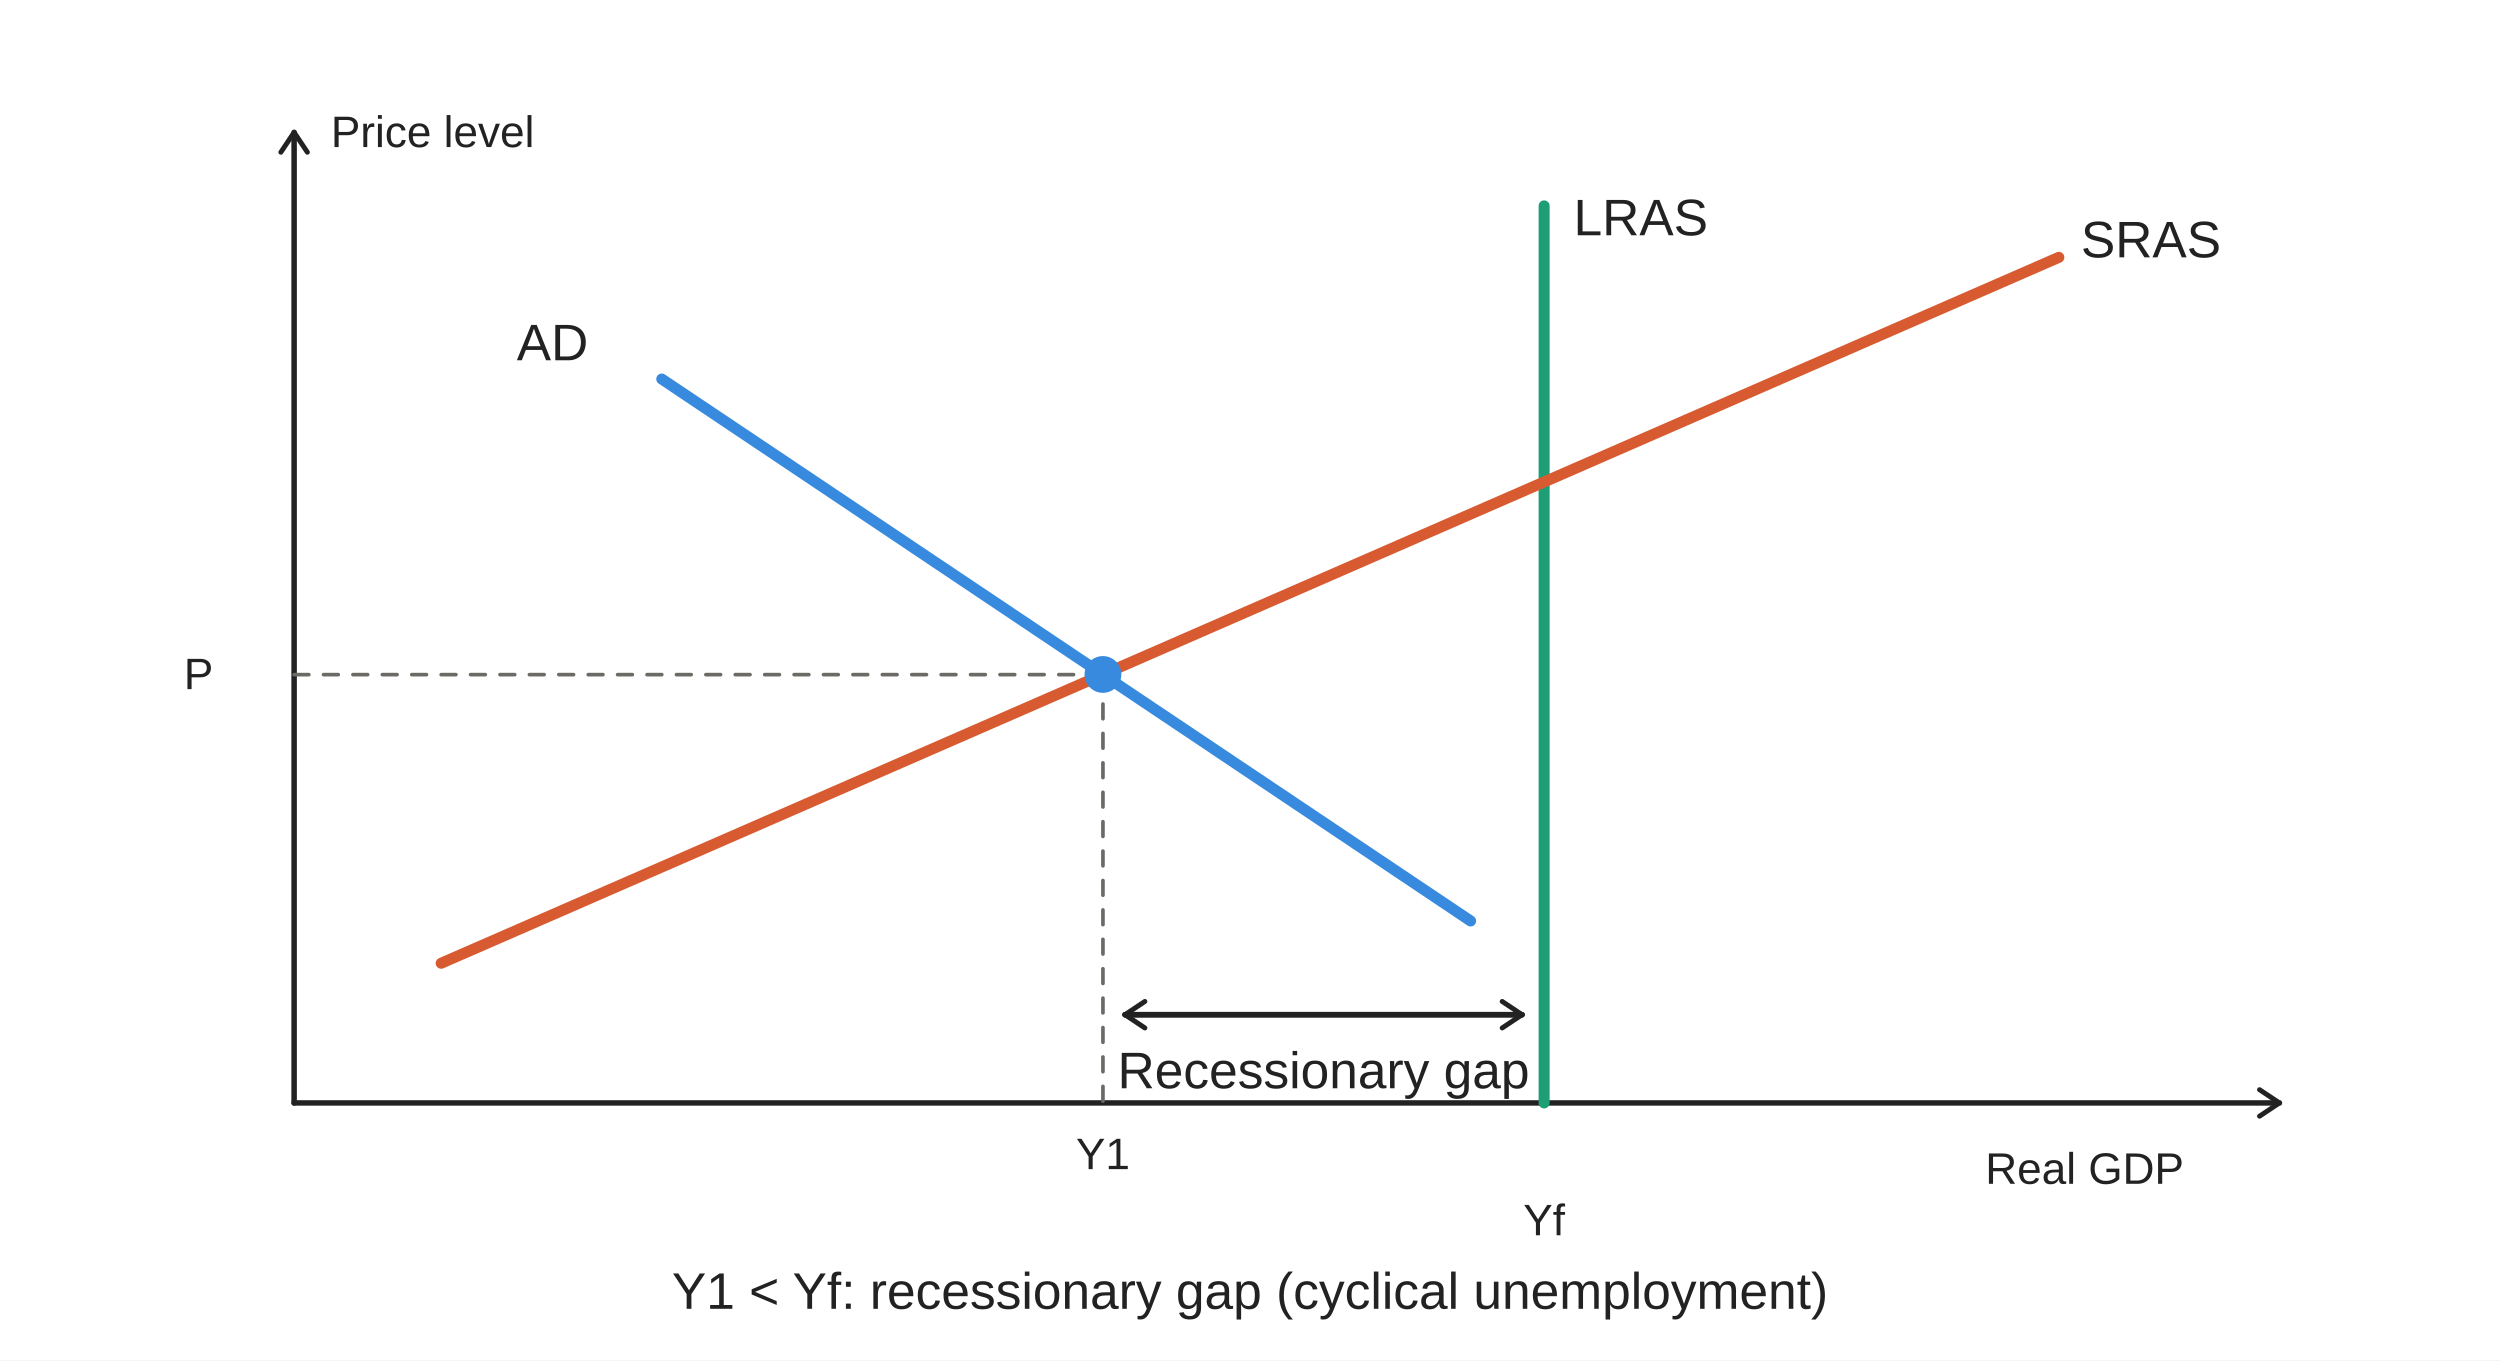
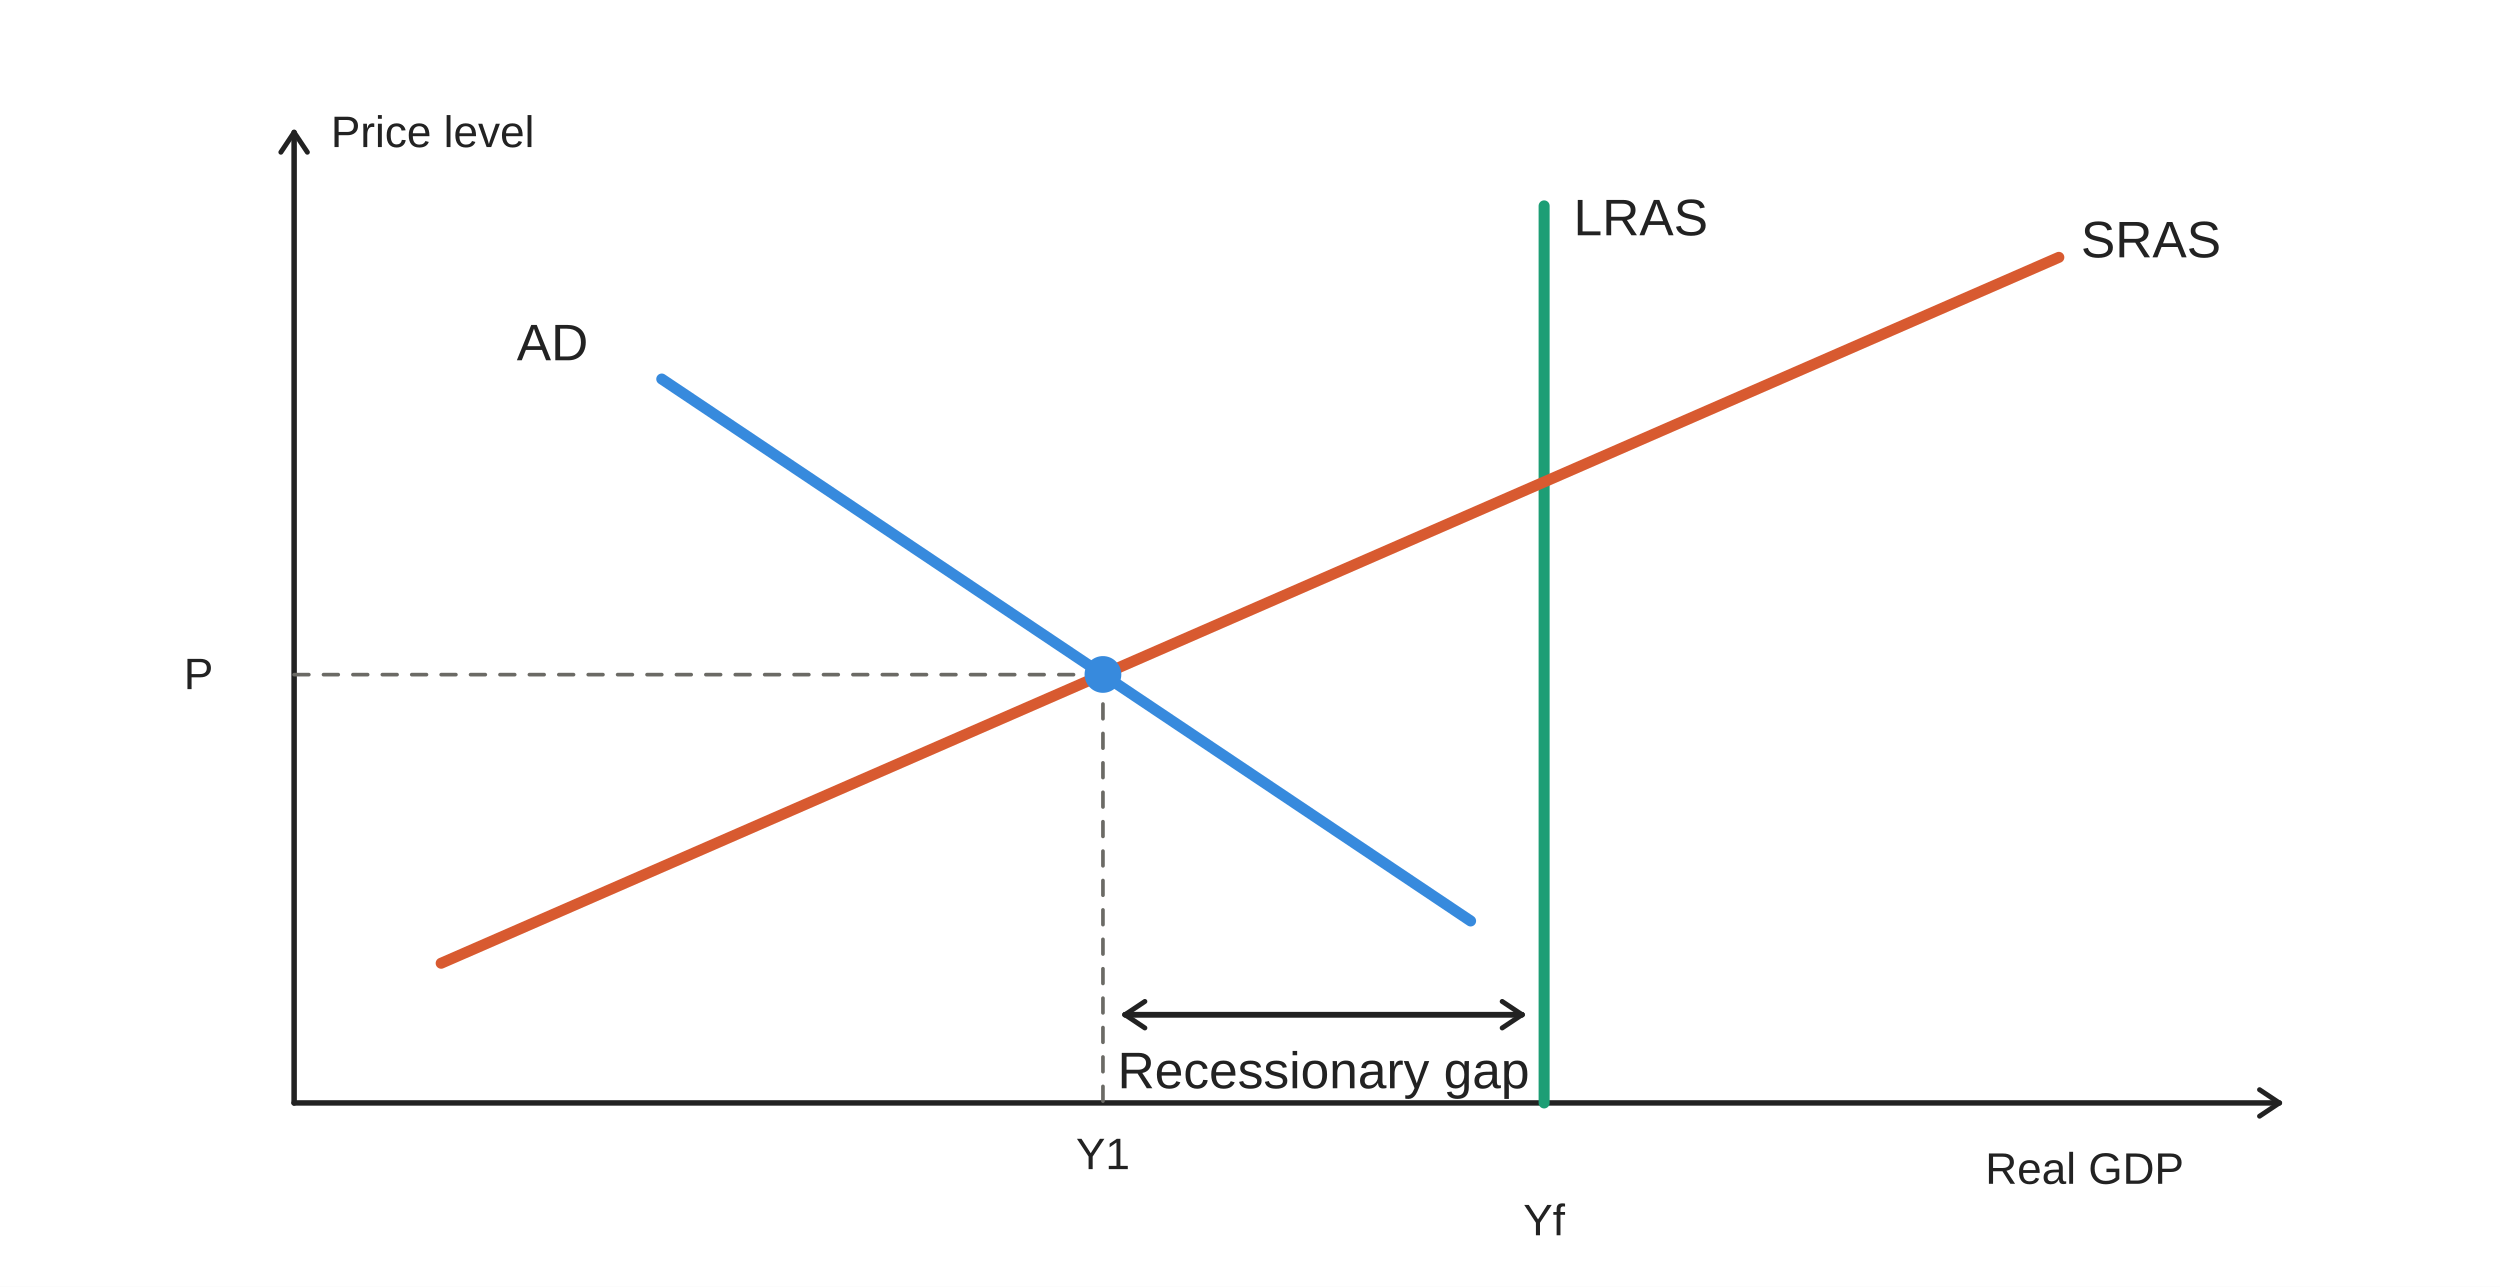
- <svg xmlns="http://www.w3.org/2000/svg" viewBox="0 0 680 370" width="680" height="370" role="img">
+ <svg xmlns="http://www.w3.org/2000/svg" viewBox="0 0 680 350" width="680" height="350" role="img">
  <style>.ts{font-size:12px}.th{font-size:14px;font-weight:500}text{font-family:ui-sans-serif,system-ui,-apple-system,"Segoe UI","Helvetica Neue",Arial,sans-serif;fill:#222}</style>
-   <rect width="680" height="370" fill="#fff" />
+   <rect width="680" height="350" fill="#fff" />
  <defs>
    <marker id="ar" viewBox="0 0 10 10" refX="8" refY="5" markerWidth="6" markerHeight="6" orient="auto-start-reverse">
      <path d="M2 1L8 5L2 9" fill="none" stroke="#222" stroke-width="1.5" stroke-linecap="round" stroke-linejoin="round" />
    </marker>
  </defs>
  <line x1="80.0" y1="300.0" x2="80.0" y2="36.0" stroke="#222" stroke-width="1.5" stroke-linecap="round" marker-end="url(#ar)" />
  <line x1="80.0" y1="300.0" x2="620.0" y2="300.0" stroke="#222" stroke-width="1.5" stroke-linecap="round" marker-end="url(#ar)" />
  <text class="ts" x="90" y="40" text-anchor="start">Price level</text>
  <text class="ts" x="540" y="322" text-anchor="start">Real GDP</text>
  <line x1="420.0" y1="300.0" x2="420.0" y2="56.0" stroke="#1D9E75" stroke-width="3" stroke-linecap="round" />
  <text class="th" x="428" y="64" text-anchor="start">LRAS</text>
  <line x1="120.0" y1="262.0" x2="560.0" y2="70.0" stroke="#D85A30" stroke-width="3" stroke-linecap="round" />
  <text class="th" x="566" y="70" text-anchor="start">SRAS</text>
  <line x1="180.0" y1="103.1" x2="400.0" y2="250.5" stroke="#378ADD" stroke-width="3" stroke-linecap="round" />
  <text class="th" x="160" y="98" text-anchor="end">AD</text>
  <line x1="80.0" y1="183.5" x2="300.0" y2="183.5" stroke="#6b6a65" stroke-width="1" stroke-linecap="round" stroke-dasharray="4 4" />
  <line x1="300.0" y1="183.5" x2="300.0" y2="300.0" stroke="#6b6a65" stroke-width="1" stroke-linecap="round" stroke-dasharray="4 4" />
  <circle cx="300" cy="183.455" r="5" fill="#378ADD" />
  <text class="ts" x="50" y="187.455" text-anchor="start">P</text>
  <text class="ts" x="300" y="318" text-anchor="middle">Y1</text>
  <text class="ts" x="420" y="336" text-anchor="middle">Yf</text>
  <line x1="306.0" y1="276.0" x2="414.0" y2="276.0" stroke="#222" stroke-width="1.5" stroke-linecap="round" marker-end="url(#ar)" />
  <line x1="414.0" y1="276.0" x2="306.0" y2="276.0" stroke="#222" stroke-width="1.5" stroke-linecap="round" marker-end="url(#ar)" />
  <text class="th" x="360" y="296" text-anchor="middle">Recessionary gap</text>
-   <text class="th" x="340" y="356" text-anchor="middle">Y1 &lt; Yf: recessionary gap (cyclical unemployment)</text>
</svg>
